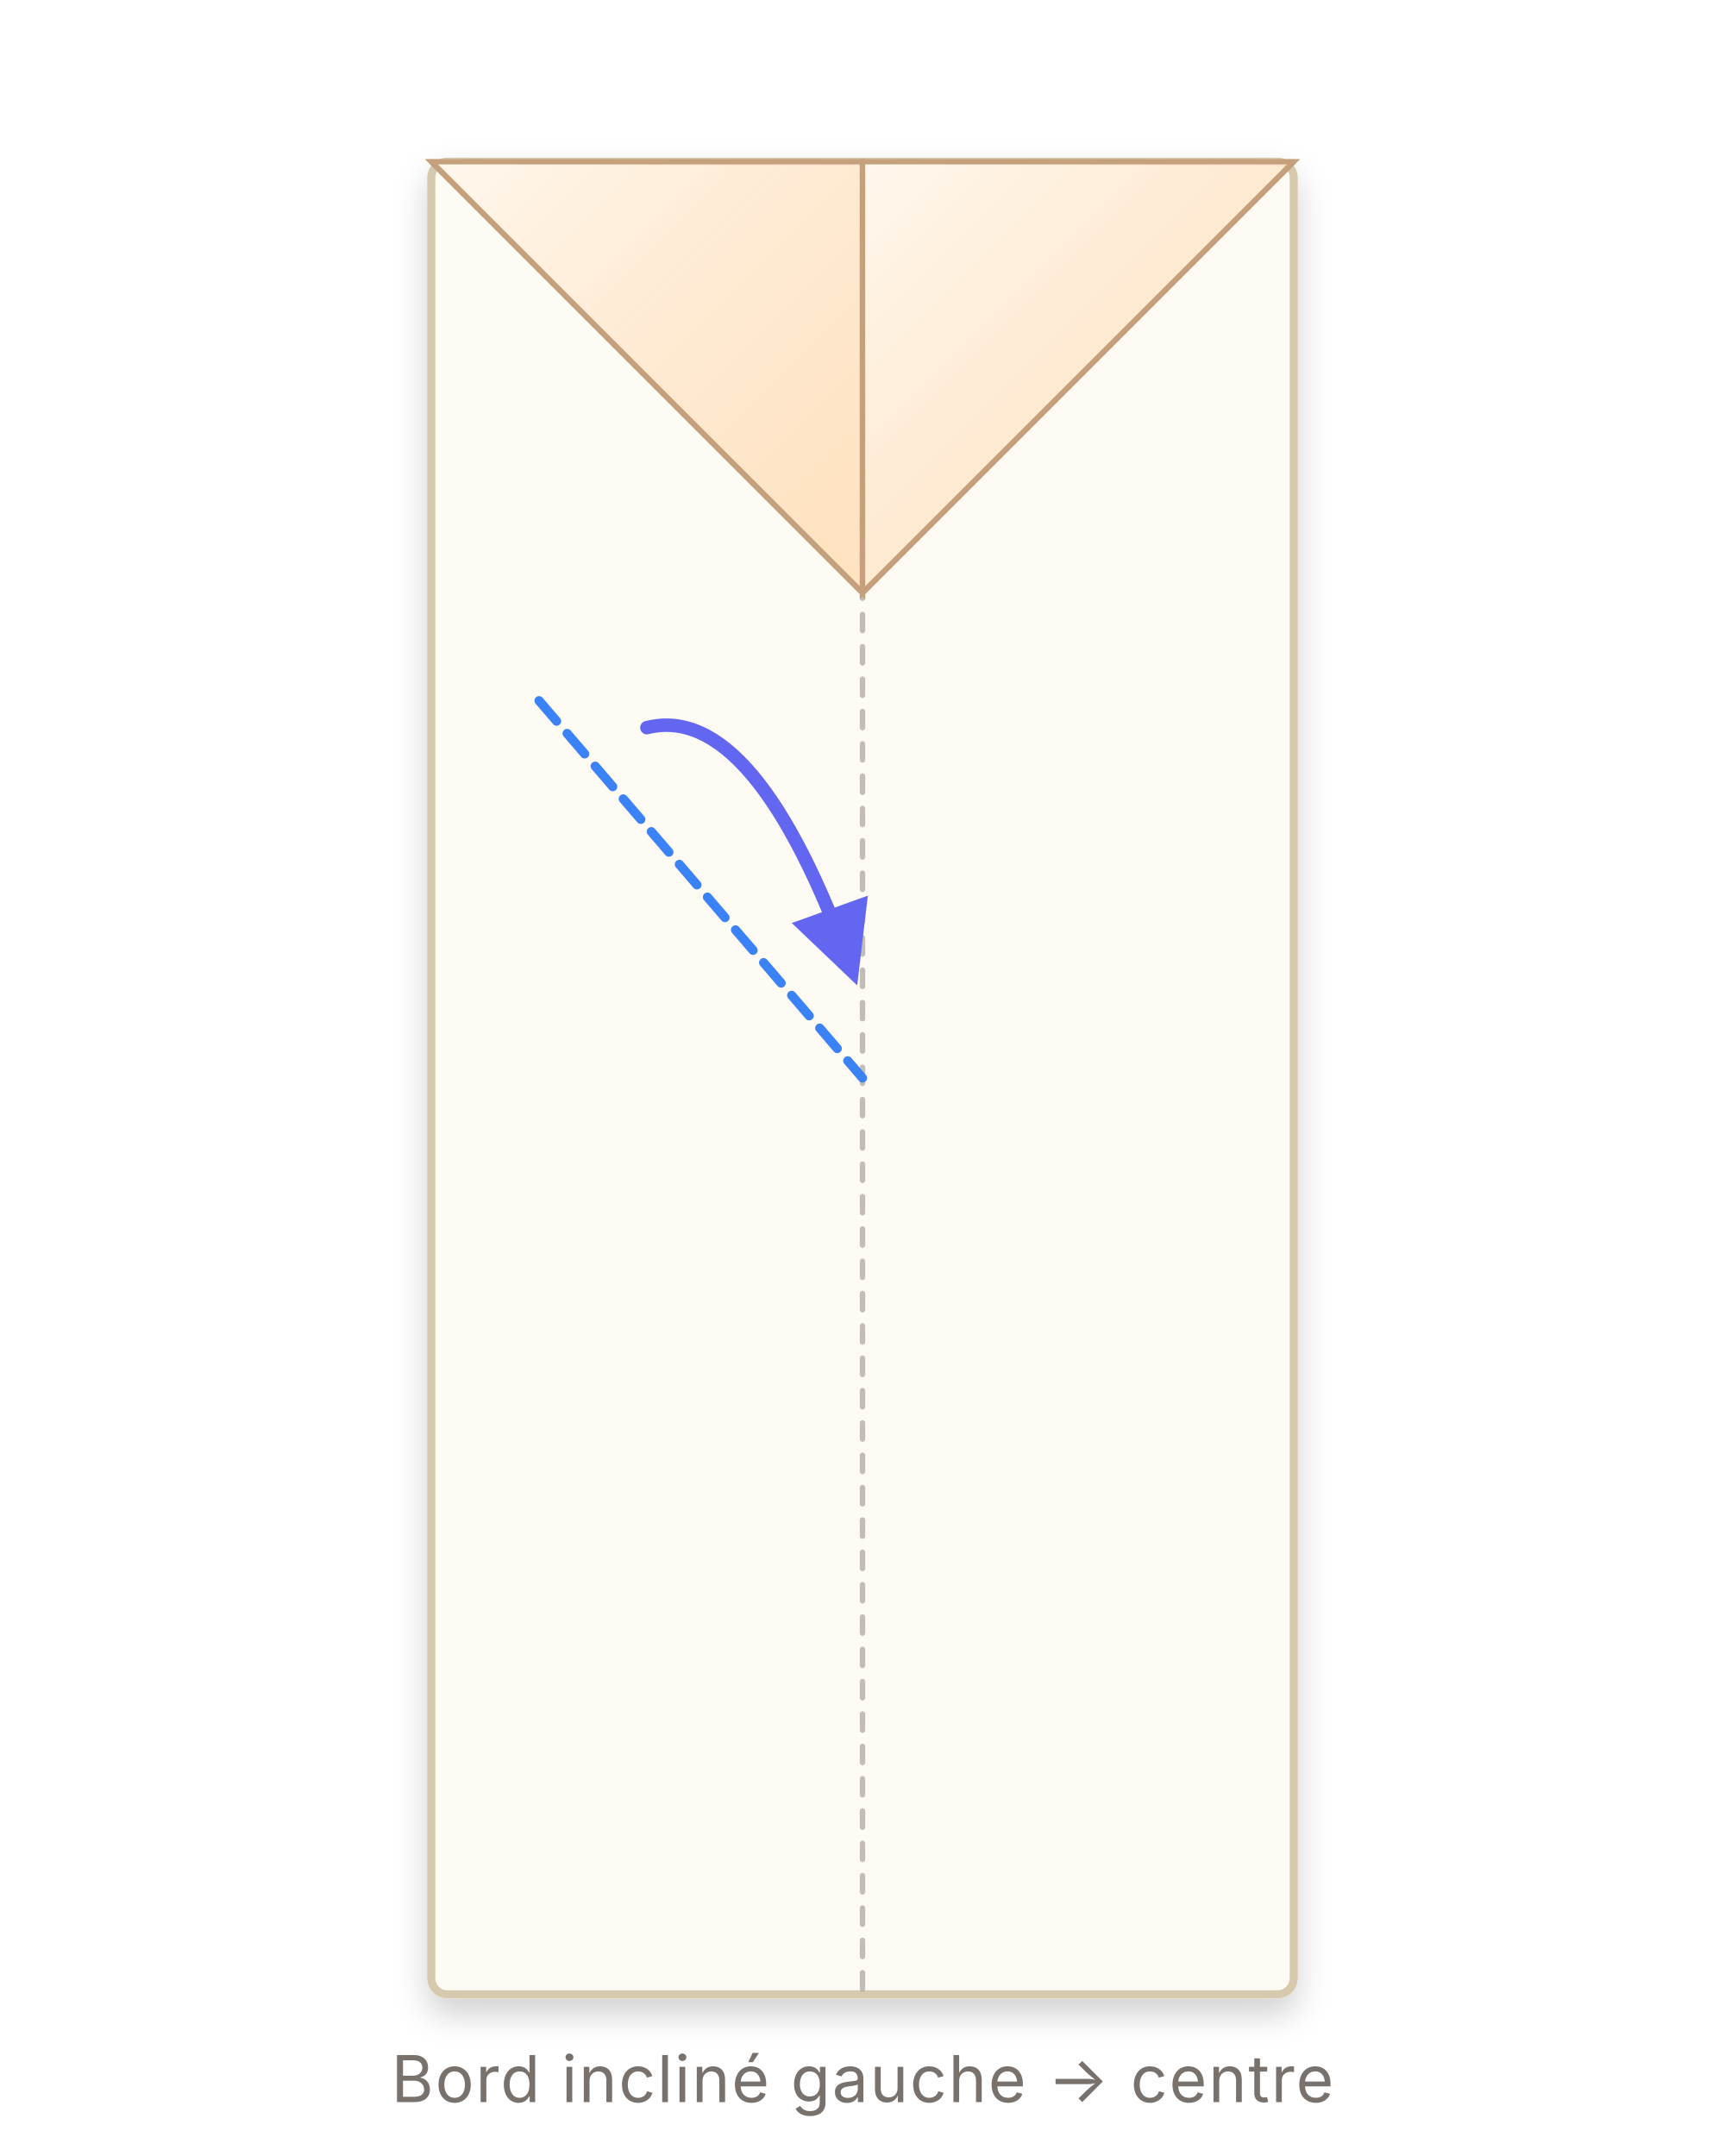
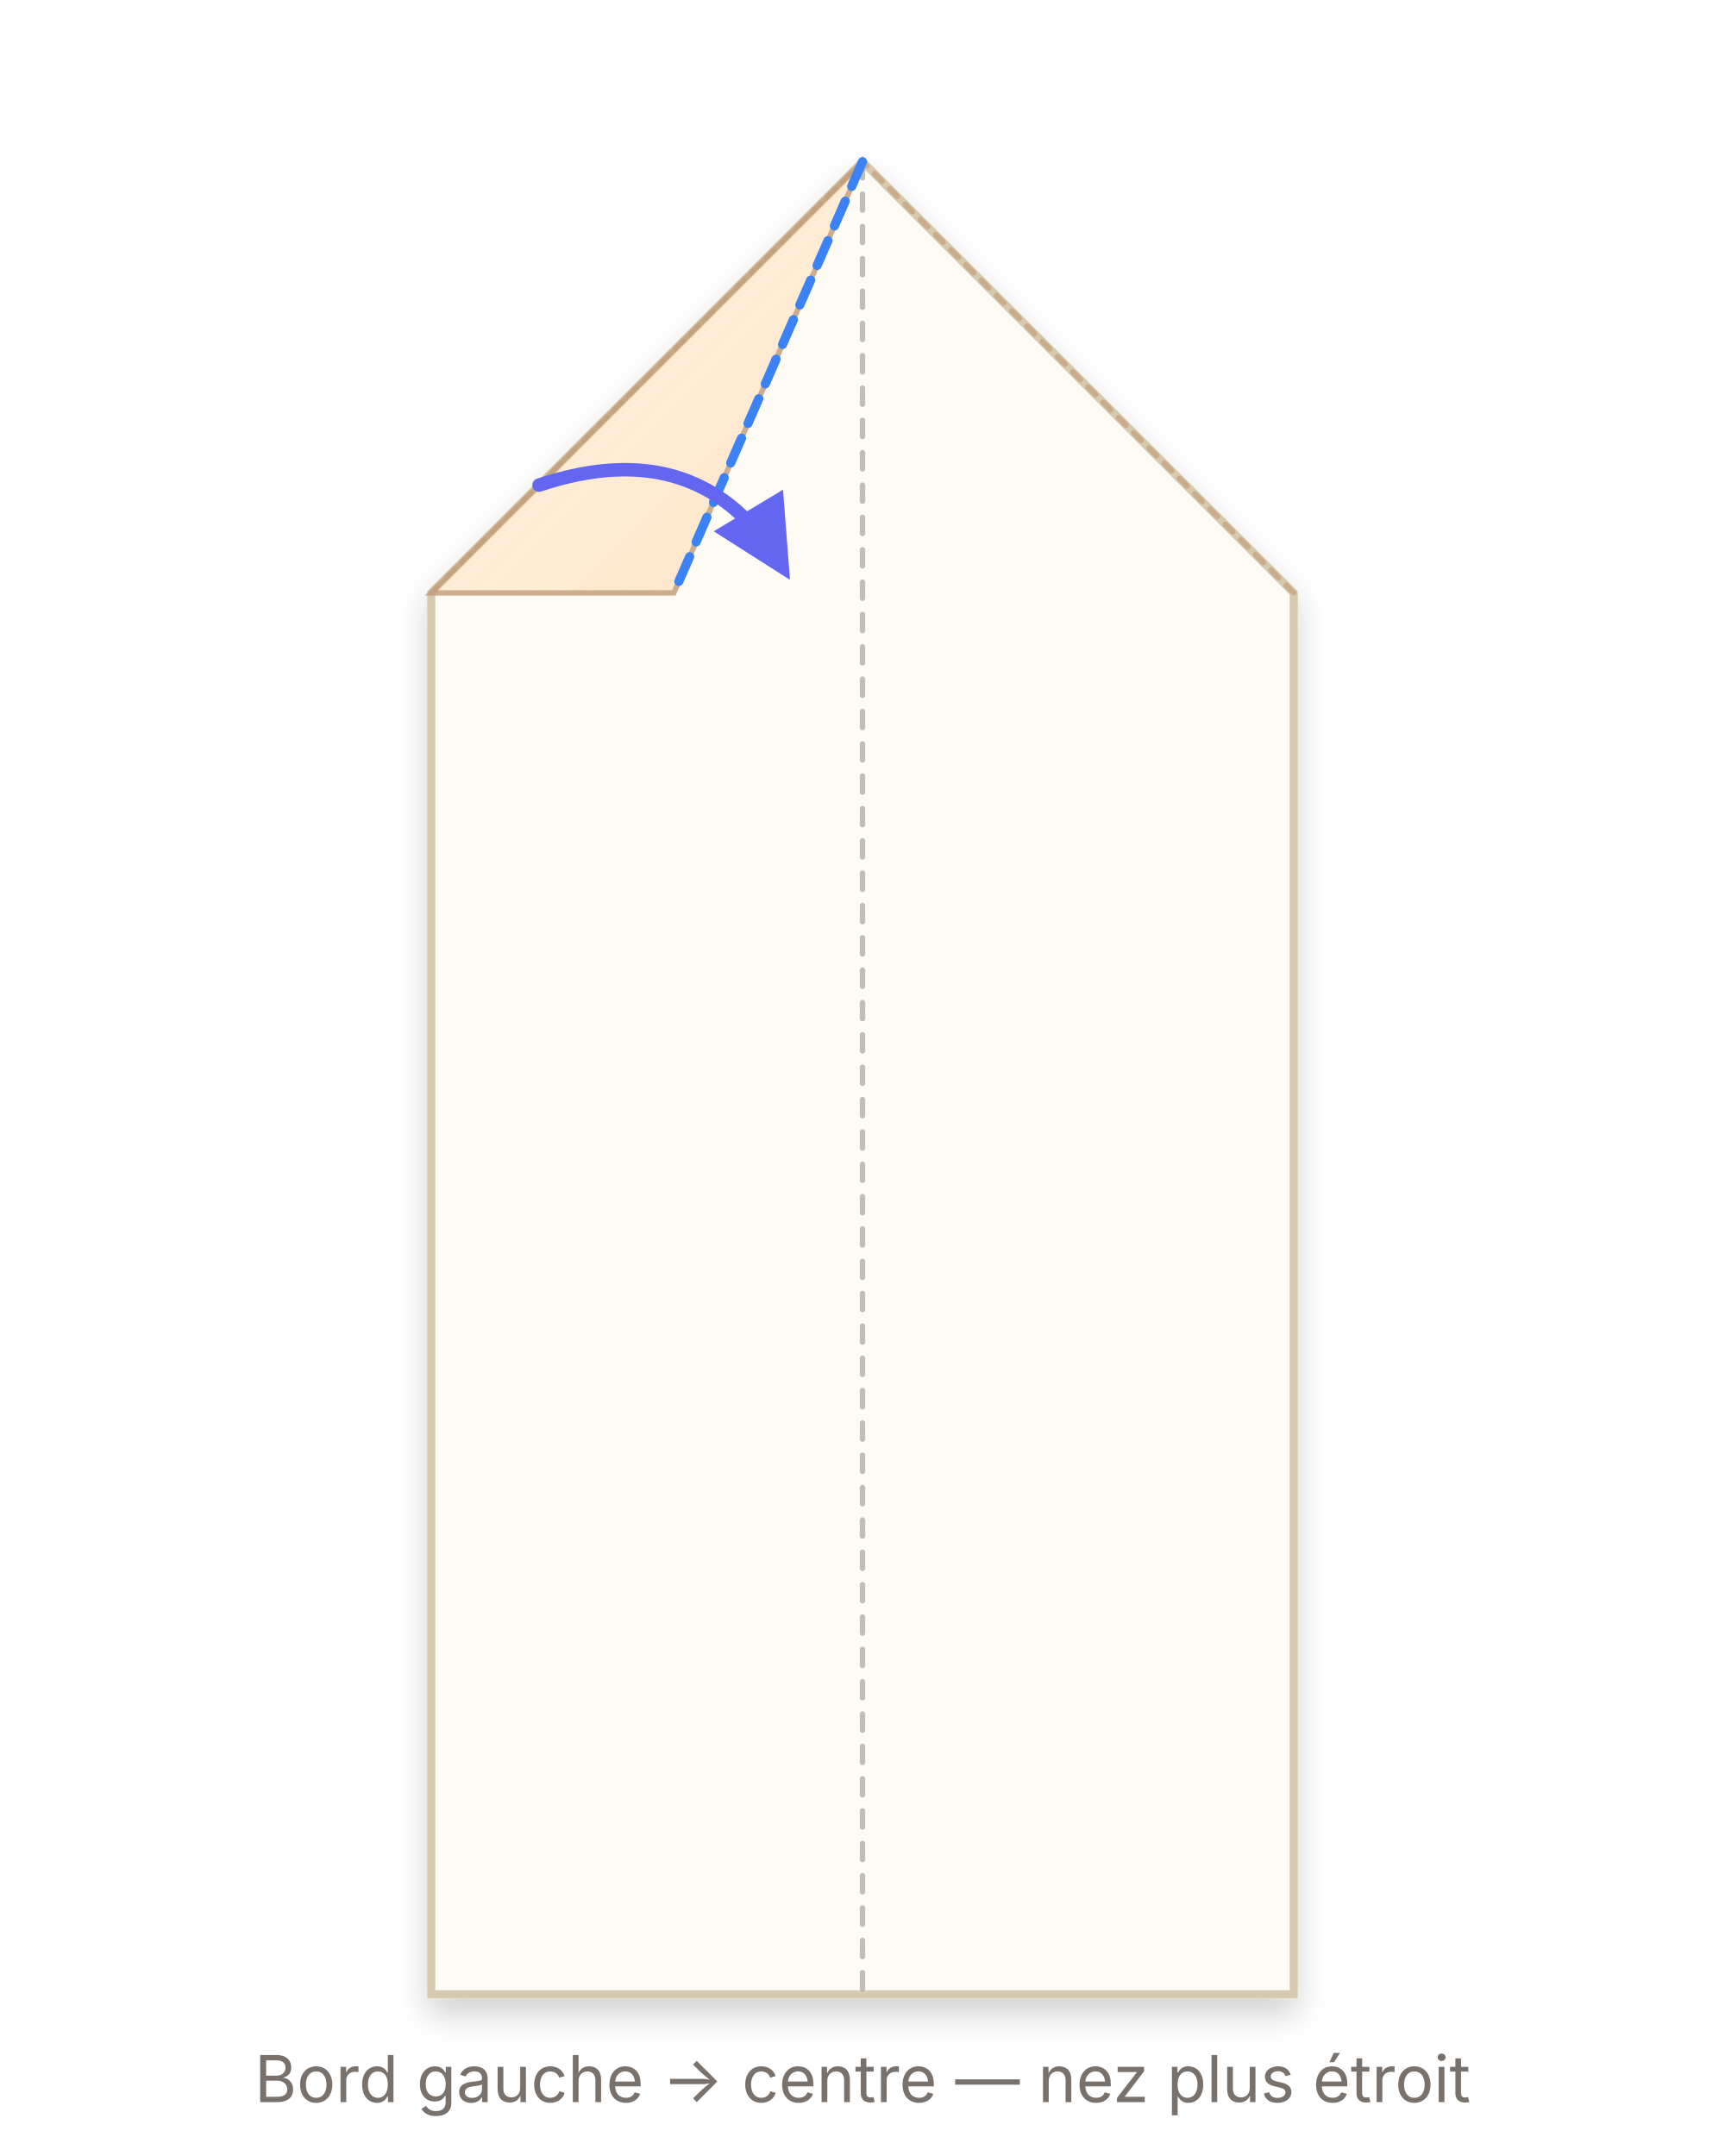
- <svg xmlns="http://www.w3.org/2000/svg" viewBox="0 0 320 400" fill="none" font-family="system-ui, -apple-system, sans-serif">
+ <svg xmlns="http://www.w3.org/2000/svg" viewBox="0 0 320 400" fill="none" font-family="system-ui,-apple-system,sans-serif">
  <defs>
    <filter id="ps" x="-10%" y="-10%" width="120%" height="120%">
      <feGaussianBlur in="SourceAlpha" stdDeviation="3" />
      <feOffset dx="0" dy="3" />
      <feComponentTransfer>
        <feFuncA type="linear" slope="0.18" />
      </feComponentTransfer>
      <feMerge>
        <feMergeNode />
        <feMergeNode in="SourceGraphic" />
      </feMerge>
    </filter>
    <marker id="arr" viewBox="0 0 10 10" refX="8" refY="5" markerWidth="6" markerHeight="6" orient="auto-start-reverse">
      <path d="M 0 0 L 10 5 L 0 10 z" fill="#6366f1" />
    </marker>
    <marker id="arrT" viewBox="0 0 10 10" refX="8" refY="5" markerWidth="6" markerHeight="6" orient="auto-start-reverse">
      <path d="M 0 0 L 10 5 L 0 10 z" fill="#14b8a6" />
    </marker>
    <linearGradient id="foldTri" x1="0" y1="0" x2="1" y2="1">
      <stop offset="0" stop-color="#fff7ed" />
      <stop offset="1" stop-color="#fed7aa" stop-opacity="0.7" />
    </linearGradient>
  </defs>
-   <rect x="80" y="30" width="160" height="340" rx="3" fill="#fefaf4" stroke="#d6c9ae" stroke-width="1.5" filter="url(#ps)" />
+   <polygon points="160,30 240,110 240,370 80,370 80,110" fill="#fefaf4" stroke="#d6c9ae" stroke-width="1.5" filter="url(#ps)" />
  <line x1="160" y1="30" x2="160" y2="370" stroke="#a8a29e" stroke-width="1" stroke-dasharray="3 3" stroke-linecap="round" opacity="0.7" />
-   <polygon points="80,30 160,30 160,110" fill="url(#foldTri)" stroke="#c4a07c" stroke-width="1" />
-   <polygon points="240,30 160,30 160,110" fill="url(#foldTri)" stroke="#c4a07c" stroke-width="1" />
-   <line x1="80" y1="30" x2="160" y2="110" stroke="#c4a07c" stroke-width="1" />
-   <line x1="240" y1="30" x2="160" y2="110" stroke="#c4a07c" stroke-width="1" />
-   <line x1="100" y1="130" x2="160" y2="200" stroke="#3b82f6" stroke-width="1.7" stroke-dasharray="5 3" stroke-linecap="round" />
-   <path d="M 120 135 Q 140 130 158 180" stroke="#6366f1" stroke-width="2.5" stroke-linecap="round" fill="none" marker-end="url(#arr)" />
-   <text x="160" y="390" text-anchor="middle" font-size="12" fill="#78716c" letter-spacing="0.3">Bord incliné gauche → centre</text>
+   <line x1="80" y1="110" x2="160" y2="30" stroke="#c4a07c" stroke-width="1" stroke-dasharray="2 2" stroke-linecap="round" opacity="0.7" />
+   <line x1="240" y1="110" x2="160" y2="30" stroke="#c4a07c" stroke-width="1" stroke-dasharray="2 2" stroke-linecap="round" opacity="0.7" />
+   <polygon points="160,30 80,110 125,110" fill="url(#foldTri)" stroke="#c4a07c" stroke-width="1" opacity="0.85" />
+   <line x1="160" y1="30" x2="125" y2="110" stroke="#3b82f6" stroke-width="1.7" stroke-dasharray="5 3" stroke-linecap="round" />
+   <path d="M 100 90 Q 130 80 145 105" stroke="#6366f1" stroke-width="2.5" stroke-linecap="round" fill="none" marker-end="url(#arr)" />
+   <text x="160" y="390" text-anchor="middle" font-size="12" fill="#78716c">Bord gauche → centre — nez plus étroit</text>
</svg>
